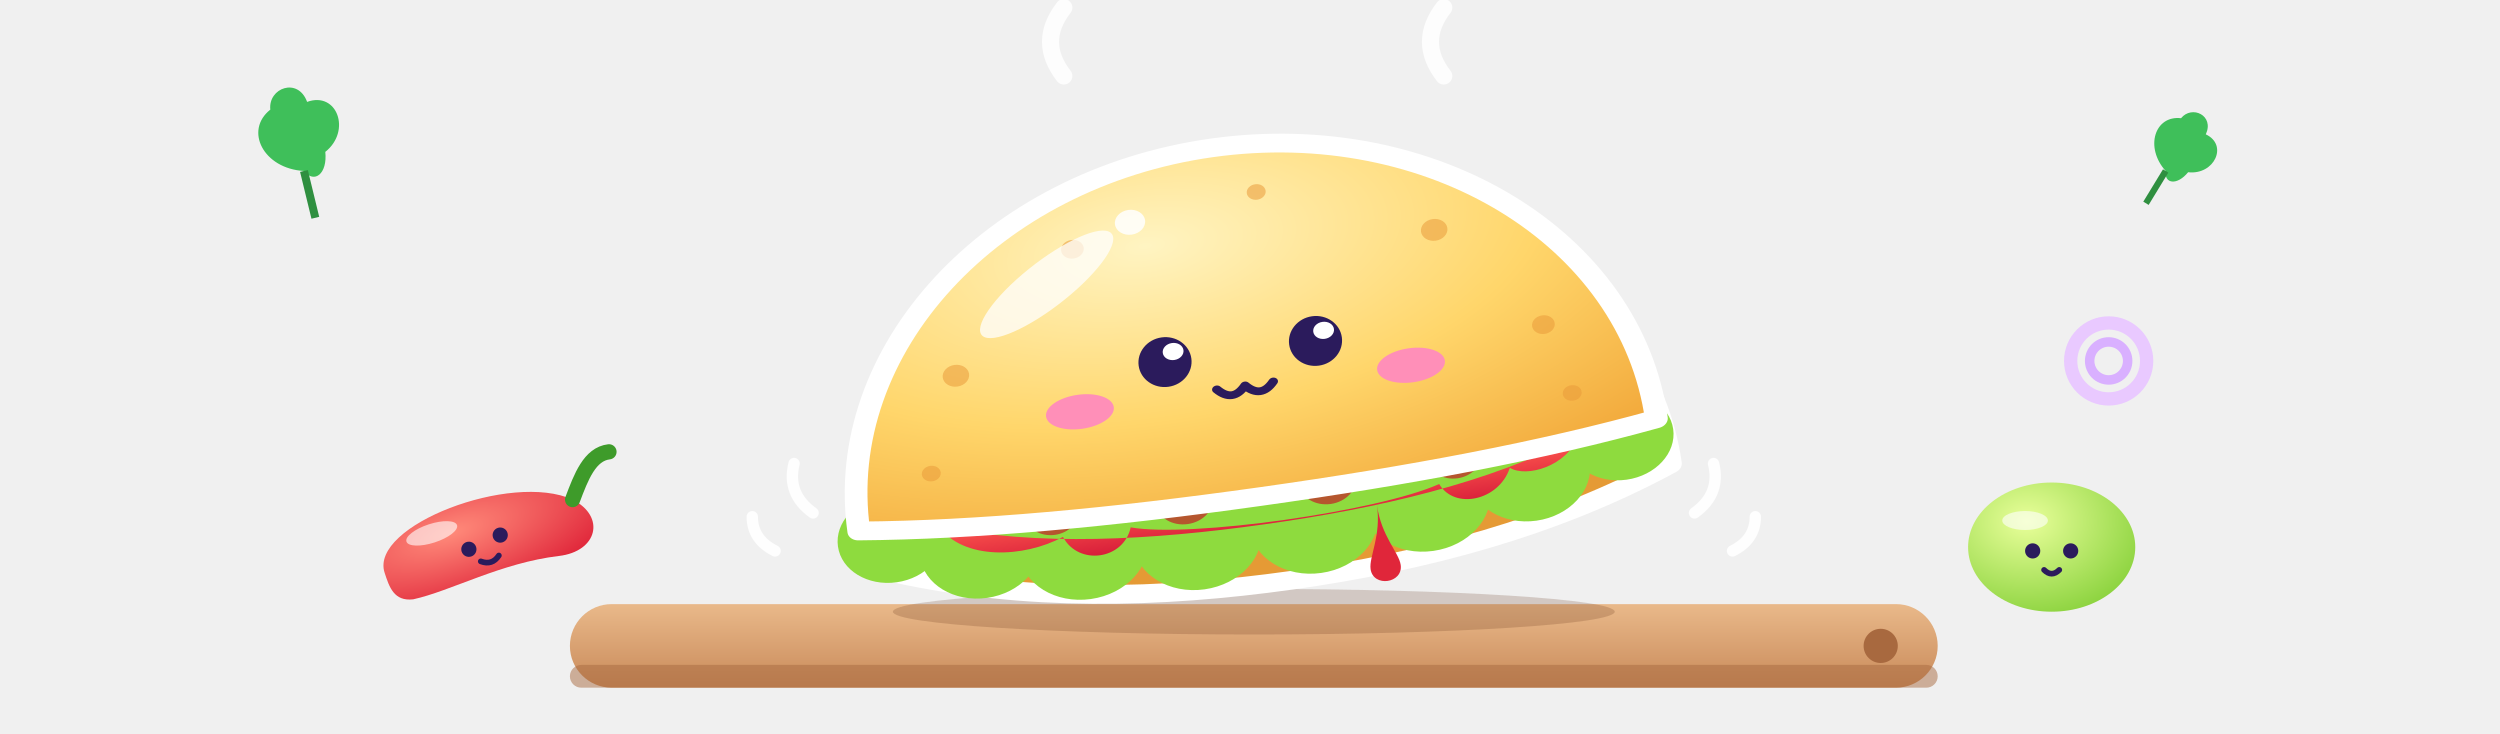
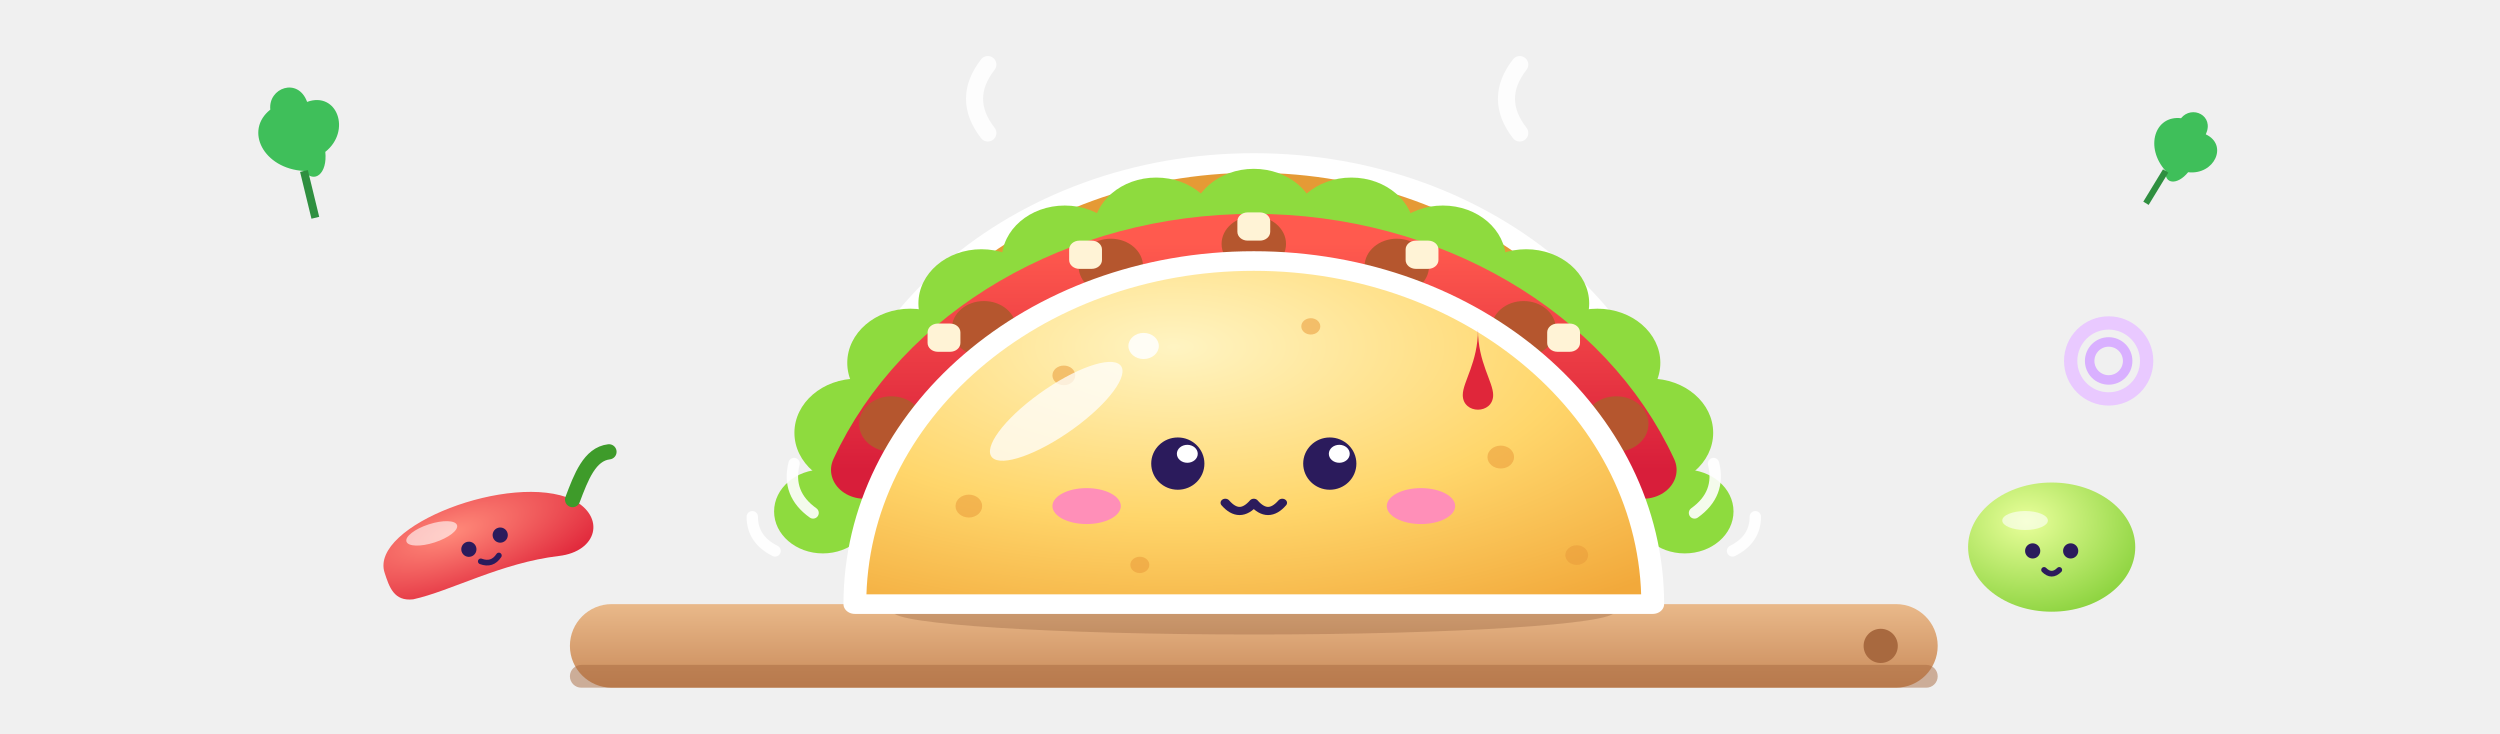
<svg xmlns="http://www.w3.org/2000/svg" viewBox="0 0 1316 386">
  <defs>
    <radialGradient id="tortilla" cx=".4" cy=".25" r=".9">
      <stop offset="0" stop-color="#FFF4C2" />
      <stop offset=".55" stop-color="#FFD66B" />
      <stop offset="1" stop-color="#F2A93B" />
    </radialGradient>
    <linearGradient id="salsa" x1="0" y1="0" x2="0" y2="1">
      <stop offset="0" stop-color="#FF5A4E" />
      <stop offset="1" stop-color="#D81E3A" />
    </linearGradient>
    <linearGradient id="tabla" x1="0" y1="0" x2="0" y2="1">
      <stop offset="0" stop-color="#E9B98A" />
      <stop offset="1" stop-color="#C98A5A" />
    </linearGradient>
    <radialGradient id="chile" cx=".35" cy=".3" r=".9">
      <stop offset="0" stop-color="#FF8A7A" />
      <stop offset="1" stop-color="#E0263A" />
    </radialGradient>
    <radialGradient id="limon" cx=".35" cy=".3" r=".9">
      <stop offset="0" stop-color="#E9FF9A" />
      <stop offset="1" stop-color="#7BCB2E" />
    </radialGradient>
  </defs>
  <g fill="#3FBF5A" transform="translate(160 90) scale(1.4) rotate(-20)">
    <path d="M0 0 C-14 -6 -16 -22 -4 -26 C-2 -34 10 -34 10 -24 C22 -24 22 -8 10 -4 C8 4 2 6 0 0Z" />
    <path d="M0 0 L-2 18" stroke="#2F8F40" stroke-width="3" />
  </g>
  <g fill="#3FBF5A" transform="translate(1140 90) scale(1.1) rotate(25)">
    <path d="M0 0 C-14 -6 -16 -22 -4 -26 C-2 -34 10 -34 10 -24 C22 -24 22 -8 10 -4 C8 4 2 6 0 0Z" />
    <path d="M0 0 L-2 18" stroke="#2F8F40" stroke-width="3" />
  </g>
  <g fill="none" transform="translate(1110 190)">
    <circle r="20" stroke="#E9C9FF" stroke-width="7" />
    <circle r="10" stroke="#D9B0FF" stroke-width="5" />
  </g>
  <g fill="none" stroke="#FFFFFF" stroke-width="9" stroke-linecap="round" opacity=".85">
-     <path d="M560 40 q-14 -18 0 -36" />
-     <path d="M760 40 q-14 -18 0 -36" />
+     <path d="M520 70 q-14 -18 0 -36" />
+     <path d="M800 70 q-14 -18 0 -36" />
  </g>
  <rect x="300" y="318" width="720" height="44" rx="22" fill="url(#tabla)" />
  <rect x="300" y="350" width="720" height="12" rx="6" fill="#A8693F" opacity=".5" />
  <circle cx="990" cy="340" r="9" fill="#A8693F" />
  <ellipse cx="660" cy="322" rx="190" ry="12" fill="#5A2A10" opacity=".2" />
-   <g transform="translate(662 250) rotate(-8) scale(1 .82)">
-     <path d="M-206 0 A206 206 0 0 1 206 0 C140 30 70 40 0 40 C-70 40 -140 30 -206 0 Z" transform="translate(10 30)" fill="#E59A35" stroke="#FFFFFF" stroke-width="12" stroke-linejoin="round" />
-     <g fill="#8EDB3E">
-       <circle cx="-196" cy="8" r="28" />
-       <circle cx="-150" cy="22" r="32" />
-       <circle cx="-96" cy="30" r="34" />
-       <circle cx="-36" cy="34" r="34" />
-       <circle cx="26" cy="34" r="34" />
-       <circle cx="86" cy="30" r="34" />
-       <circle cx="142" cy="22" r="32" />
-       <circle cx="192" cy="8" r="28" />
+   <g transform="translate(660 318) scale(1 .86)">
+     <path d="M-224 0 A224 224 0 0 1 224 0 Z" transform="translate(0 -46)" fill="#E59A35" stroke="#FFFFFF" stroke-width="12" stroke-linejoin="round" />
+     <g fill="#8EDB3E" transform="scale(1.07)">
+       <circle cx="212" cy="-53" r="24" />
+       <circle cx="195" cy="-98" r="31" />
+       <circle cx="169" cy="-138" r="31" />
+       <circle cx="134" cy="-172" r="31" />
+       <circle cx="93" cy="-197" r="31" />
+       <circle cx="48" cy="-213" r="31" />
+       <circle cx="0" cy="-218" r="31" />
+       <circle cx="-48" cy="-213" r="31" />
+       <circle cx="-93" cy="-197" r="31" />
+       <circle cx="-134" cy="-172" r="31" />
+       <circle cx="-169" cy="-138" r="31" />
+       <circle cx="-195" cy="-98" r="31" />
+       <circle cx="-212" cy="-53" r="24" />
    </g>
-     <path d="M-170 4 C-120 26 -60 32 0 32 C60 32 120 26 170 4 C162 22 140 26 132 18 C124 38 100 40 94 22 C60 34 -40 34 -70 22 C-76 42 -100 42 -106 22 C-128 32 -160 28 -170 4 Z" fill="url(#salsa)" />
-     <g fill="#B5562E">
-       <circle cx="-110" cy="6" r="14" />
-       <circle cx="-40" cy="10" r="15" />
-       <circle cx="36" cy="10" r="15" />
-       <circle cx="104" cy="6" r="14" />
+     <path d="M-197 -79 A212 212 0 0 1 197 -79" fill="none" stroke="url(#salsa)" stroke-width="34" transform="scale(1.04)" stroke-linecap="round" />
+     <g fill="#B5562E" transform="scale(1.06)">
+       <circle cx="180" cy="-104" r="16" />
+       <circle cx="134" cy="-159" r="16" />
+       <circle cx="71" cy="-195" r="16" />
+       <circle cx="0" cy="-208" r="16" />
+       <circle cx="-71" cy="-195" r="16" />
+       <circle cx="-134" cy="-159" r="16" />
+       <circle cx="-180" cy="-104" r="16" />
    </g>
-     <g fill="#FFF3D6">
-       <rect x="-78" y="2" width="14" height="14" rx="5" />
-       <rect x="2" y="4" width="14" height="14" rx="5" />
-       <rect x="66" y="2" width="14" height="14" rx="5" />
+     <g fill="#FFF3D6" transform="scale(1.08)">
+       <rect x="143" y="-159" width="16" height="16" rx="5" />
+       <rect x="74" y="-206" width="16" height="16" rx="5" />
+       <rect x="-8" y="-222" width="16" height="16" rx="5" />
+       <rect x="-90" y="-206" width="16" height="16" rx="5" />
+       <rect x="-159" y="-159" width="16" height="16" rx="5" />
    </g>
-     <path d="M60 30 C60 50 68 62 68 70 C68 82 52 82 52 70 C52 62 60 50 60 30 Z" fill="#E0263A" />
-     <path d="M-212 0 A212 212 0 0 1 212 0 C150 10 80 14 0 14 C-80 14 -150 10 -212 0 Z" fill="url(#tortilla)" stroke="#FFFFFF" stroke-width="12" stroke-linejoin="round" />
+     <path d="M-210 0 A210 210 0 0 1 210 0 Z" fill="url(#tortilla)" stroke="#FFFFFF" stroke-width="12" stroke-linejoin="round" />
+     <path d="M118 -168 C118 -148 126 -136 126 -128 C126 -116 110 -116 110 -128 C110 -136 118 -148 118 -168 Z" fill="#E0263A" />
    <g fill="#E99A3A" opacity=".55">
-       <circle cx="-150" cy="-90" r="7" />
-       <circle cx="-80" cy="-160" r="6" />
-       <circle cx="110" cy="-140" r="7" />
-       <circle cx="160" cy="-70" r="6" />
-       <circle cx="20" cy="-180" r="5" />
-       <circle cx="-170" cy="-30" r="5" />
-       <circle cx="170" cy="-24" r="5" />
+       <circle cx="-150" cy="-60" r="7" />
+       <circle cx="-100" cy="-140" r="6" />
+       <circle cx="130" cy="-90" r="7" />
+       <circle cx="170" cy="-30" r="6" />
+       <circle cx="30" cy="-170" r="5" />
+       <circle cx="-60" cy="-24" r="5" />
    </g>
-     <ellipse cx="-96" cy="-140" rx="46" ry="14" fill="#fff" opacity=".75" transform="rotate(-36 -96 -140)" />
-     <circle cx="-48" cy="-172" r="8" fill="#fff" opacity=".85" />
-     <ellipse cx="-40" cy="-80" rx="14" ry="16" fill="#2B1B5C" />
-     <ellipse cx="40" cy="-80" rx="14" ry="16" fill="#2B1B5C" />
-     <circle cx="-35" cy="-86" r="5.5" fill="#fff" />
-     <circle cx="45" cy="-86" r="5.5" fill="#fff" />
-     <ellipse cx="-88" cy="-56" rx="18" ry="11" fill="#FF8FB8" />
-     <ellipse cx="88" cy="-56" rx="18" ry="11" fill="#FF8FB8" />
-     <path d="M-15 -58 Q-7.5 -48 0 -58 Q7.5 -48 15 -58" fill="none" stroke="#2B1B5C" stroke-width="5" stroke-linecap="round" stroke-linejoin="round" />
+     <ellipse cx="-104" cy="-118" rx="44" ry="14" fill="#fff" opacity=".75" transform="rotate(-40 -104 -118)" />
+     <circle cx="-58" cy="-158" r="8" fill="#fff" opacity=".85" />
+     <ellipse cx="-40" cy="-86" rx="14" ry="16" fill="#2B1B5C" />
+     <ellipse cx="40" cy="-86" rx="14" ry="16" fill="#2B1B5C" />
+     <circle cx="-35" cy="-92" r="5.5" fill="#fff" />
+     <circle cx="45" cy="-92" r="5.5" fill="#fff" />
+     <ellipse cx="-88" cy="-60" rx="18" ry="11" fill="#FF8FB8" />
+     <ellipse cx="88" cy="-60" rx="18" ry="11" fill="#FF8FB8" />
+     <path d="M-15 -62 Q-7.5 -52 0 -62 Q7.5 -52 15 -62" fill="none" stroke="#2B1B5C" stroke-width="5" stroke-linecap="round" stroke-linejoin="round" />
  </g>
  <g fill="none" stroke="#FFFFFF" stroke-width="6" stroke-linecap="round" opacity=".9">
    <path d="M428 270 q-14 -10 -10 -26" />
    <path d="M408 290 q-12 -6 -12 -18" />
    <path d="M892 270 q14 -10 10 -26" />
    <path d="M912 290 q12 -6 12 -18" />
  </g>
  <g transform="translate(250 286) rotate(-18)">
    <path d="M-50 0 C-50 -26 30 -30 56 -6 C70 8 60 24 40 20 C10 14 -20 20 -40 18 C-50 16 -50 8 -50 0 Z" fill="url(#chile)" />
    <path d="M56 -6 C64 -16 72 -26 82 -24" fill="none" stroke="#3E9B2A" stroke-width="8" stroke-linecap="round" />
    <ellipse cx="-20" cy="-12" rx="14" ry="5" fill="#fff" opacity=".6" />
    <circle cx="-4" cy="2" r="4" fill="#2B1B5C" />
    <circle cx="14" cy="0" r="4" fill="#2B1B5C" />
    <path d="M0 10 Q5 14 10 10" fill="none" stroke="#2B1B5C" stroke-width="3" stroke-linecap="round" />
  </g>
  <g transform="translate(1080 288)">
    <ellipse rx="44" ry="34" fill="url(#limon)" />
    <ellipse cx="-14" cy="-14" rx="12" ry="5" fill="#fff" opacity=".6" />
    <circle cx="-10" cy="2" r="4" fill="#2B1B5C" />
    <circle cx="10" cy="2" r="4" fill="#2B1B5C" />
    <path d="M-4 12 Q0 16 4 12" fill="none" stroke="#2B1B5C" stroke-width="3" stroke-linecap="round" />
  </g>
</svg>
